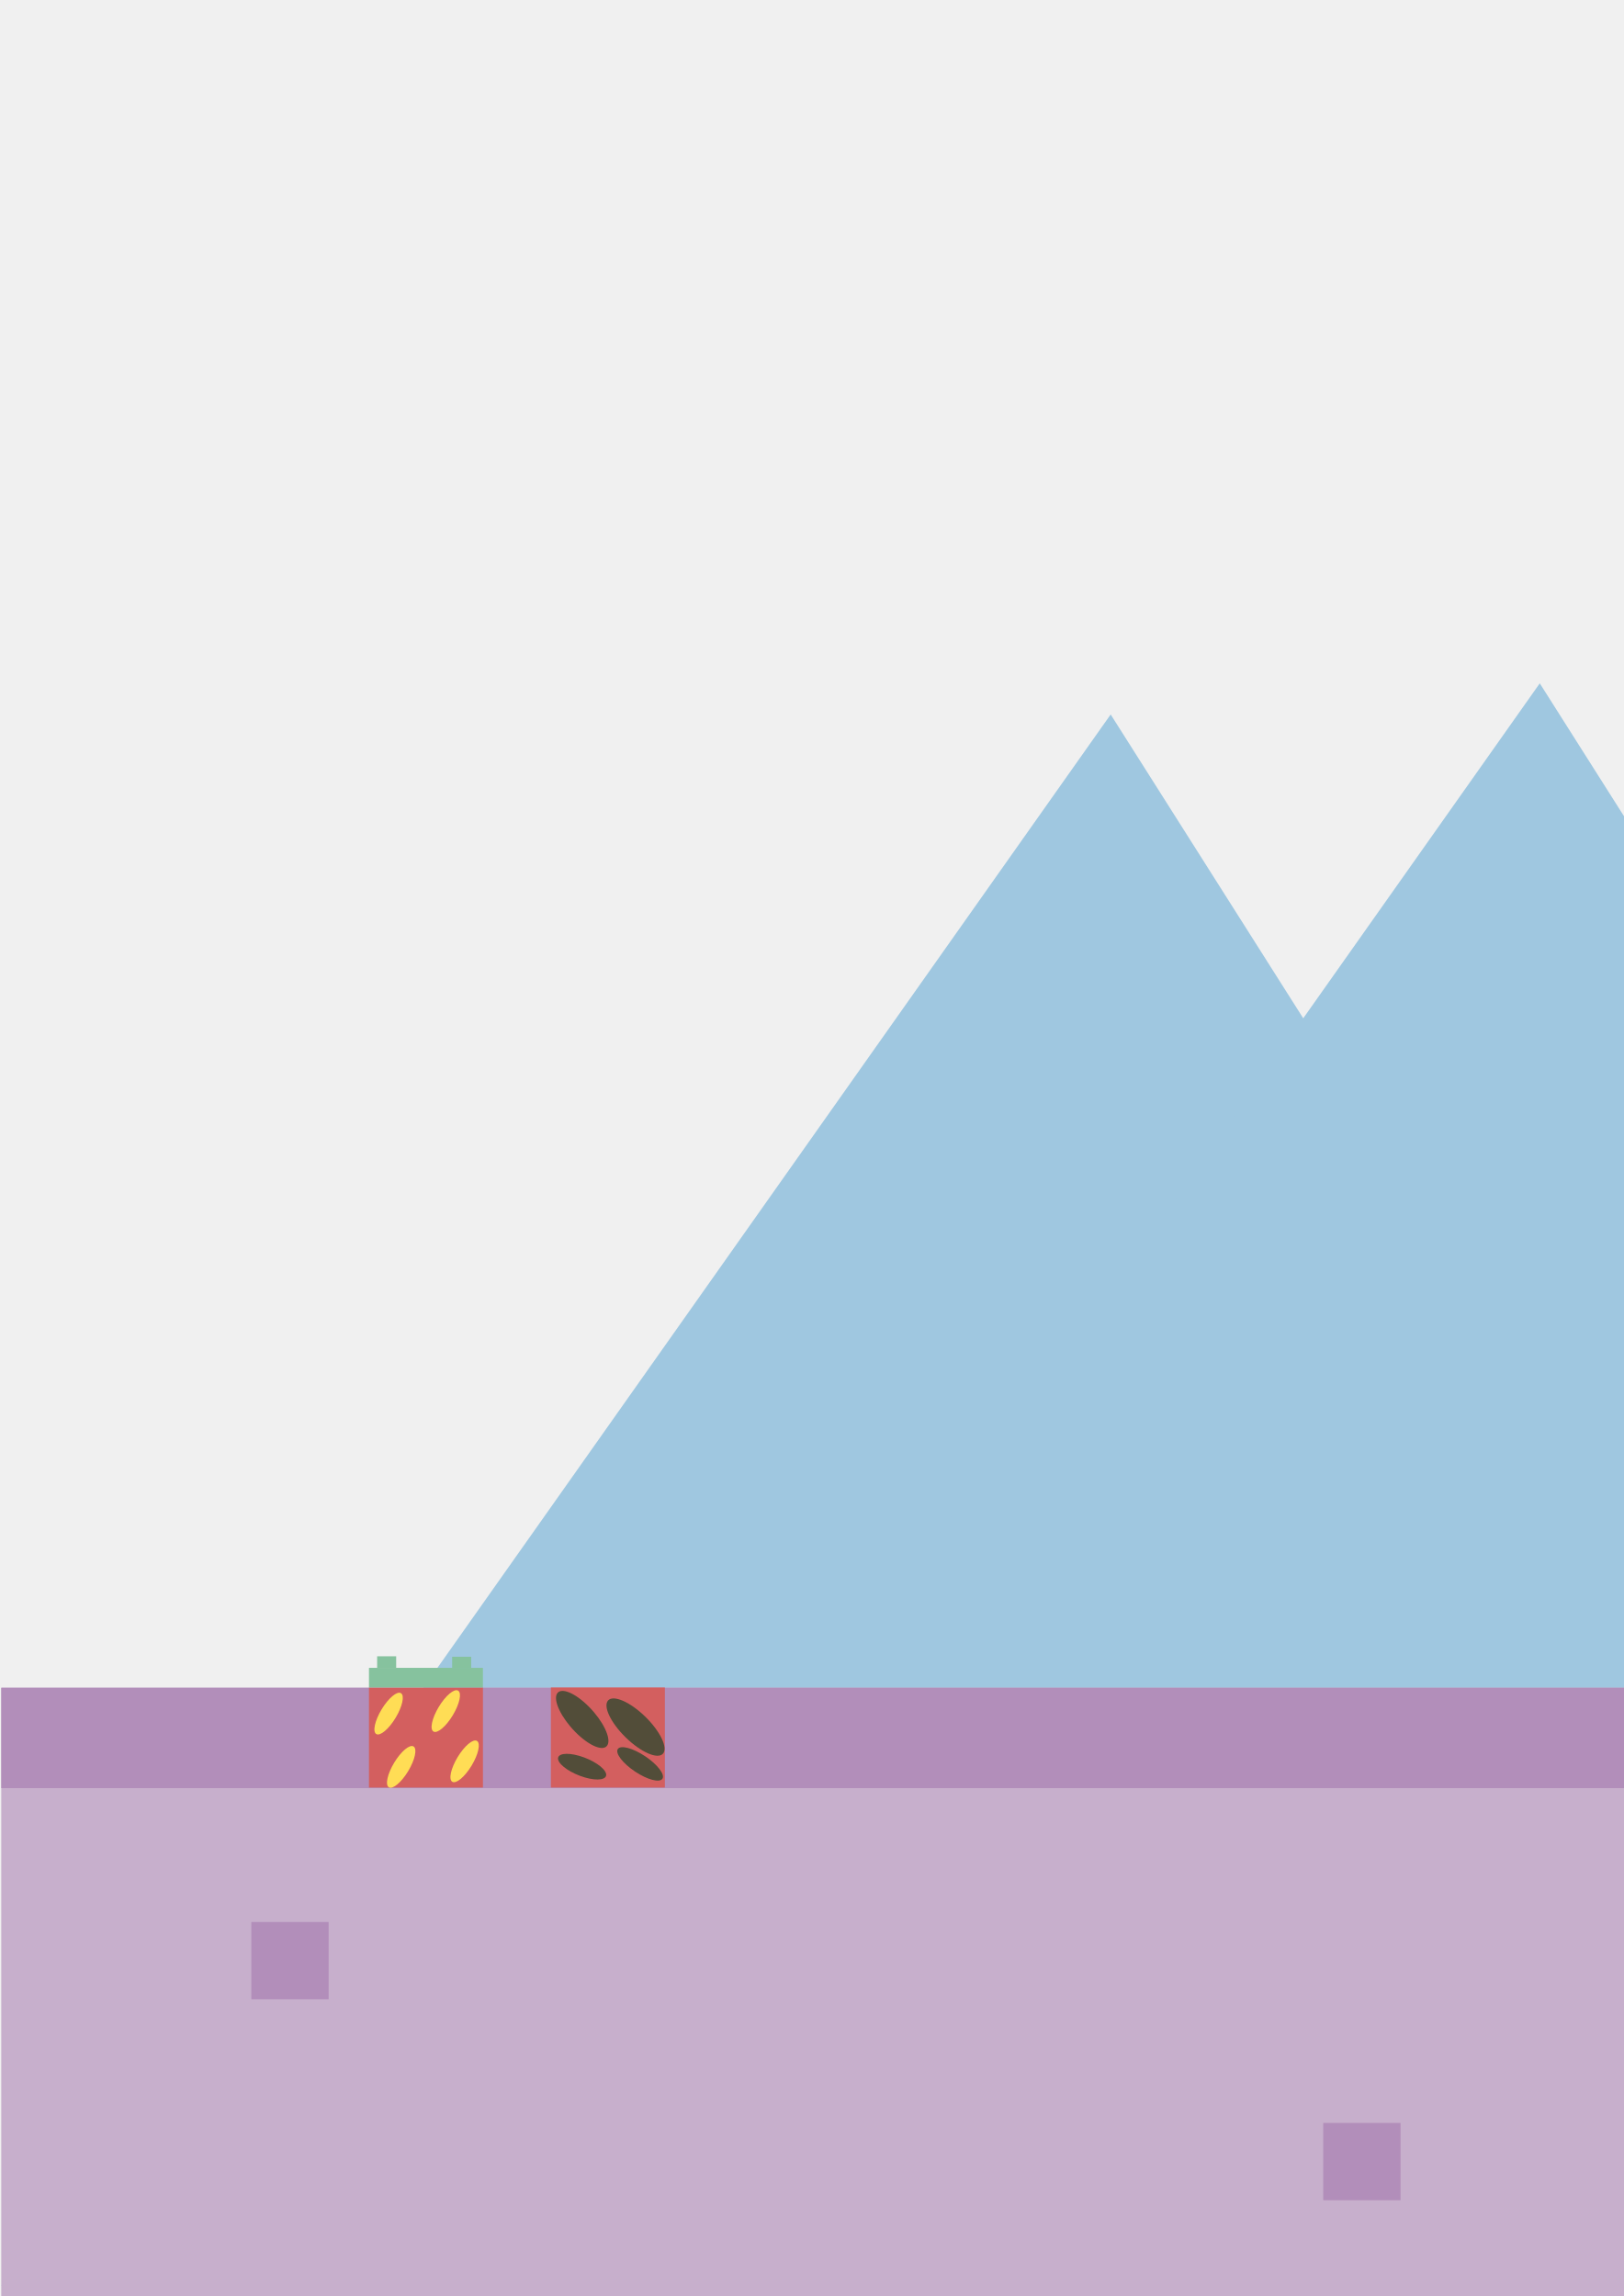
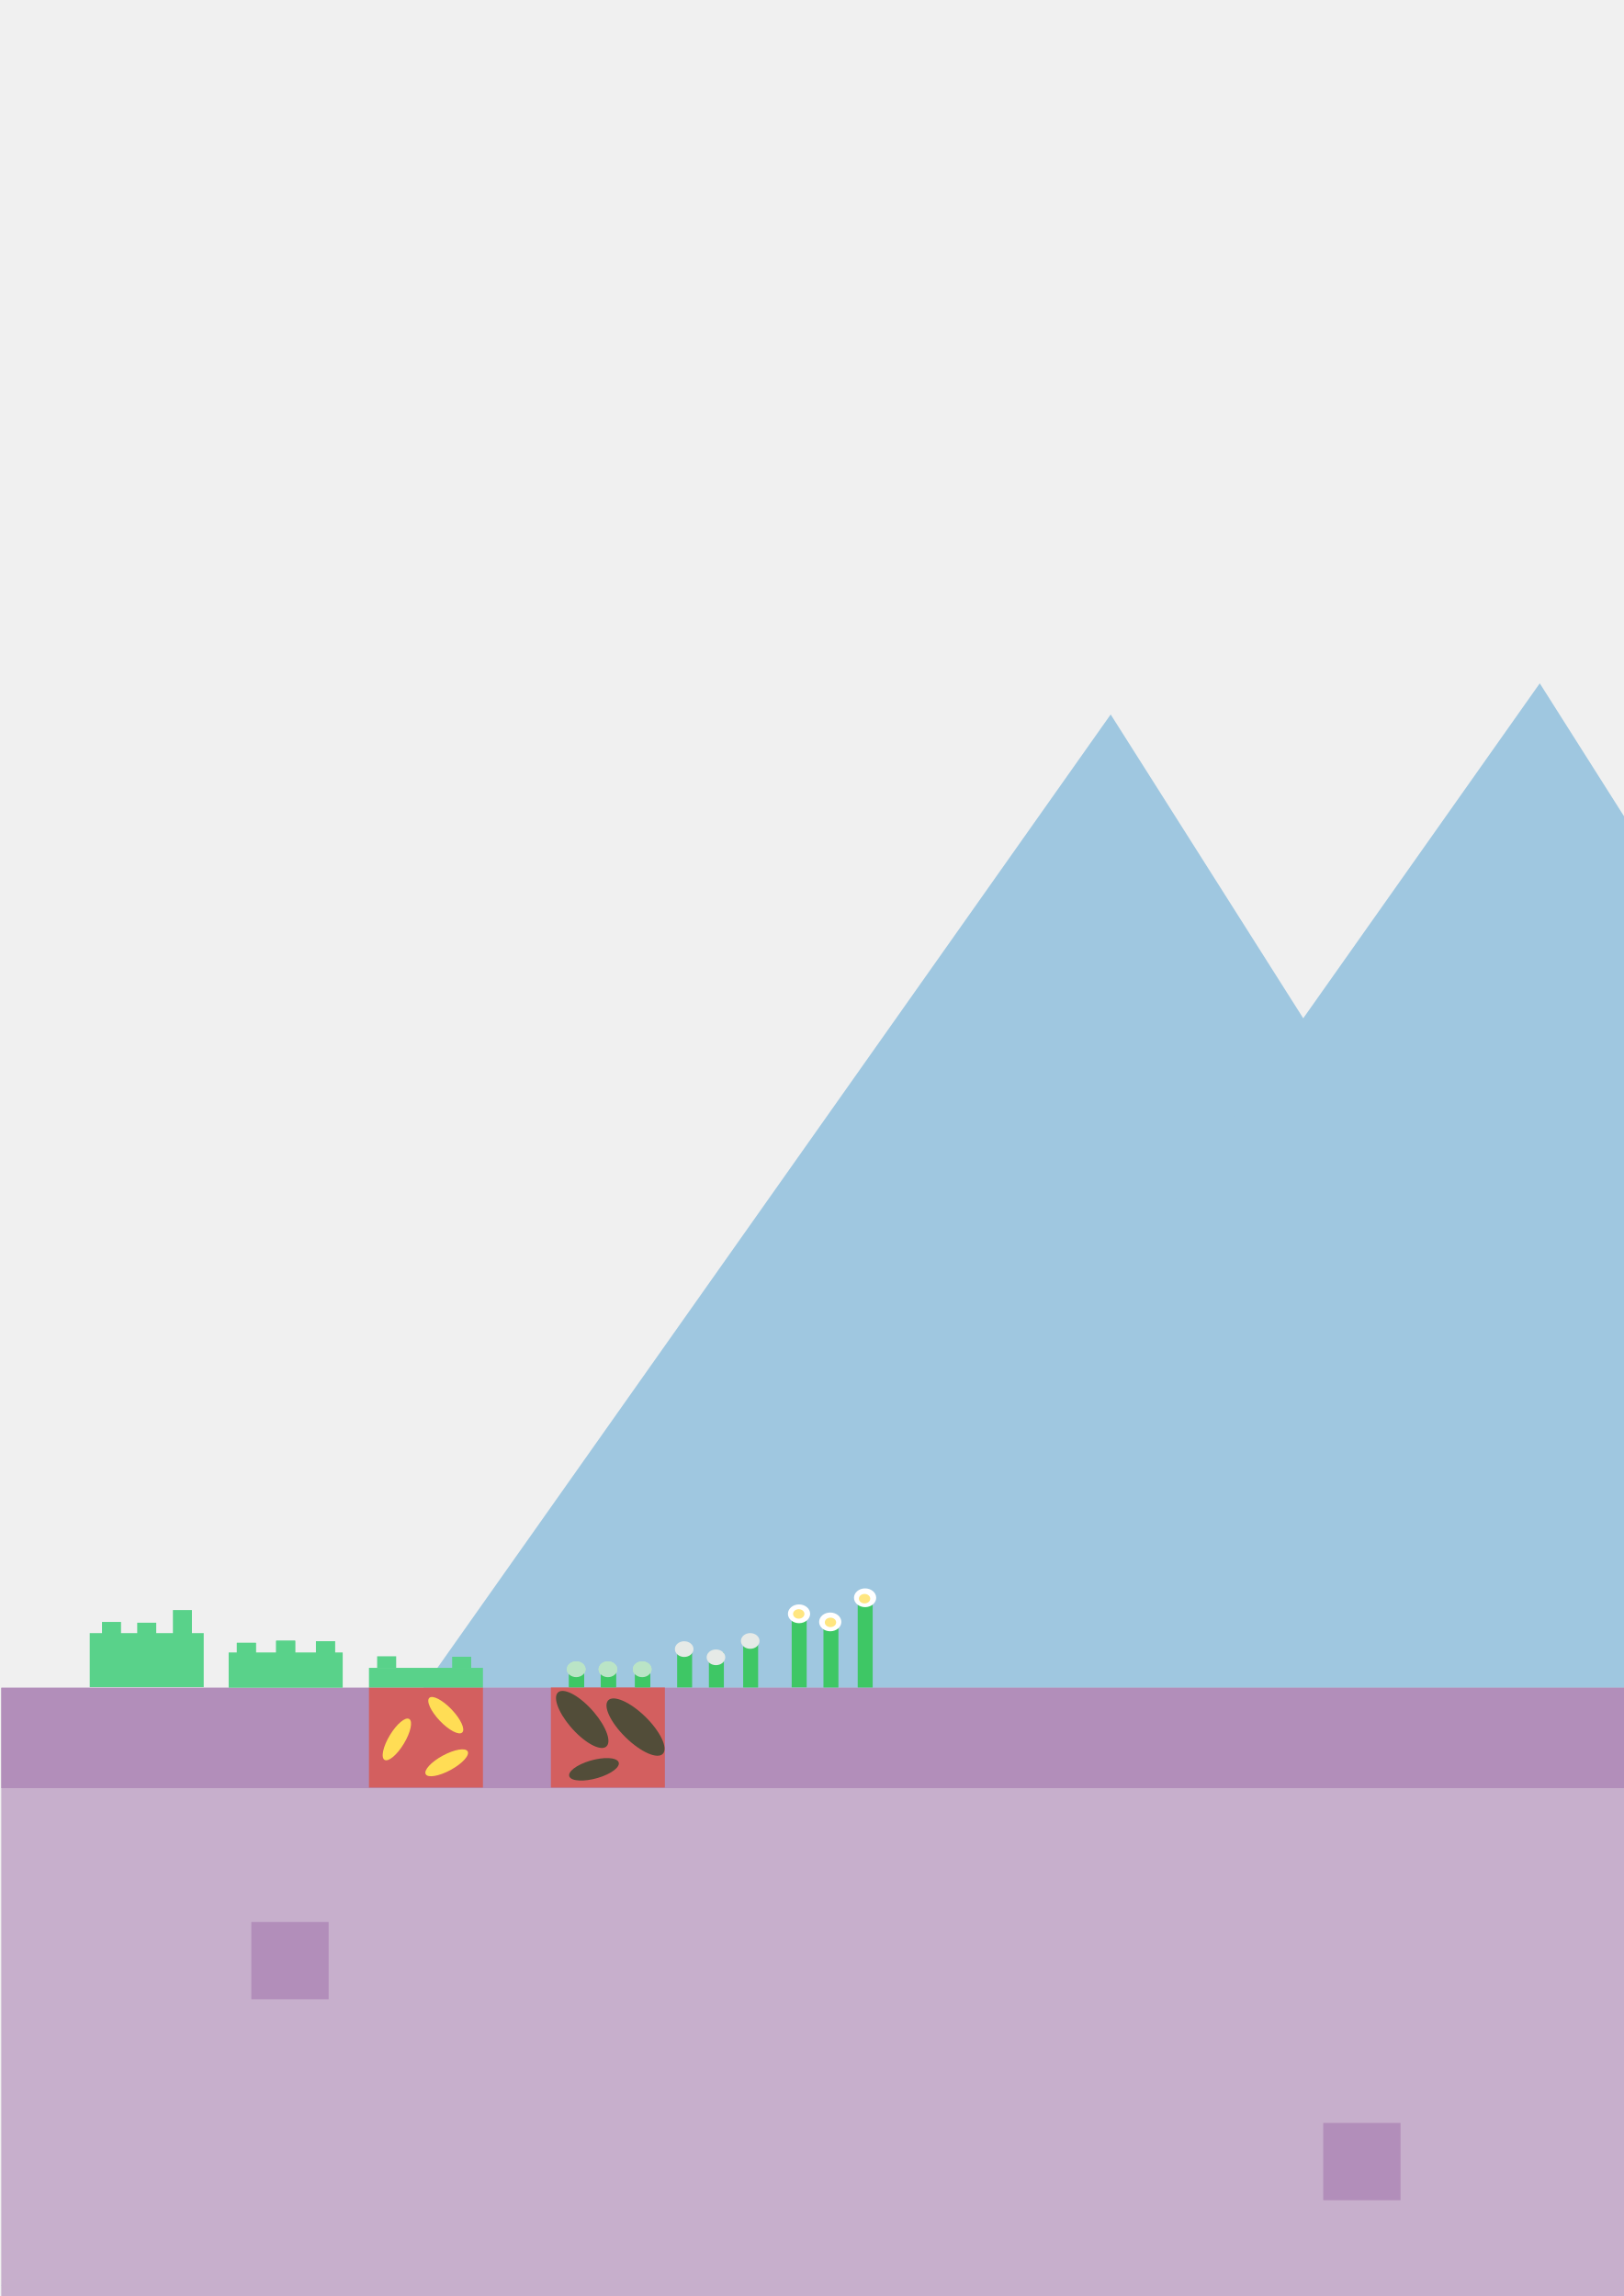
<svg xmlns="http://www.w3.org/2000/svg" width="210mm" height="297mm" viewBox="0 0 210 297" version="1.1" id="svg8">
  <defs id="defs2" />
  <g id="layer1" />
  <g id="layer4" style="display:inline">
    <path style="opacity:1;fill:#9fc7e0;fill-opacity:1;stroke:none;stroke-width:1.323;stroke-miterlimit:4;stroke-dasharray:none;stroke-opacity:1" id="path5440" d="M 77.107,83.821 184.521,280.342 291.934,476.862 68.036,471.625 -155.863,466.388 -39.378,275.104 Z" transform="matrix(0.6158886,0,0,0.531199,96.15798,47.89345)" />
    <path style="opacity:1;fill:#9fc7e0;fill-opacity:1;stroke:none;stroke-width:1.323;stroke-miterlimit:4;stroke-dasharray:none;stroke-opacity:1" id="path5440-3" d="M 77.107,83.821 184.521,280.342 291.934,476.862 68.036,471.625 -155.863,466.388 -39.378,275.104 Z" transform="matrix(0.6158886,0,0,0.531199,151.6552,43.86594)" />
    <path style="opacity:1;fill:#9fc7e0;fill-opacity:1;stroke:none;stroke-width:1.323;stroke-miterlimit:4;stroke-dasharray:none;stroke-opacity:1" id="path5440-1" d="M 77.107,83.821 184.521,280.342 291.934,476.862 68.036,471.625 -155.863,466.388 -39.378,275.104 Z" transform="matrix(0.6158886,0,0,0.531199,939.9286,29.89231)" />
    <path style="opacity:1;fill:#9fc7e0;fill-opacity:1;stroke:none;stroke-width:1.323;stroke-miterlimit:4;stroke-dasharray:none;stroke-opacity:1" id="path5440-3-3" d="M 77.107,83.821 184.521,280.342 291.934,476.862 68.036,471.625 -155.863,466.388 -39.378,275.104 Z" transform="matrix(0.6158886,0,0,0.531199,995.4259,25.86479)" />
  </g>
  <g id="layer3">
    <rect style="opacity:1;fill:#72ba8a;fill-opacity:1;stroke:none;stroke-width:0.624;stroke-miterlimit:4;stroke-dasharray:none;stroke-opacity:1" id="rect5387-7" width="110.974" height="151.564" x="301.22" y="156.149" rx="52.961" />
    <rect style="opacity:1;fill:#a0d0c2;fill-opacity:1;stroke:none;stroke-width:0.692;stroke-miterlimit:4;stroke-dasharray:none;stroke-opacity:1" id="rect5387" width="110.974" height="186.437" x="397.065" y="113.71" rx="52.961" />
    <rect style="opacity:1;fill:#72ba8a;fill-opacity:1;stroke:none;stroke-width:0.624;stroke-miterlimit:4;stroke-dasharray:none;stroke-opacity:1" id="rect5387-7-5" width="110.974" height="151.564" x="-843.935" y="156.311" rx="52.961" transform="scale(-1,1)" />
    <rect style="opacity:1;fill:#a0d0c2;fill-opacity:1;stroke:none;stroke-width:0.692;stroke-miterlimit:4;stroke-dasharray:none;stroke-opacity:1" id="rect5387-4" width="110.974" height="186.437" x="-748.089" y="113.872" rx="52.961" transform="scale(-1,1)" />
  </g>
  <g id="layer2">
    <rect style="opacity:1;fill:#c7afcc;fill-opacity:1;stroke:none;stroke-width:5.535;stroke-miterlimit:4;stroke-dasharray:none;stroke-opacity:1" id="rect4543" width="1202.22" height="80.494" x="0.164" y="218.319" />
    <rect style="opacity:1;fill:#b28eba;fill-opacity:1;stroke:none;stroke-width:3.434;stroke-miterlimit:4;stroke-dasharray:none;stroke-opacity:1" id="rect4545" width="1202.22" height="12.985" x="0.164" y="218.319" />
    <rect style="opacity:1;fill:#b28eba;fill-opacity:1;stroke:none;stroke-width:1.323;stroke-miterlimit:4;stroke-dasharray:none;stroke-opacity:1" id="rect5277" width="10" height="10" x="32.506" y="248.619" />
    <rect style="opacity:1;fill:#b28eba;fill-opacity:1;stroke:none;stroke-width:1.323;stroke-miterlimit:4;stroke-dasharray:none;stroke-opacity:1" id="rect5277-1" width="10" height="10" x="171.137" y="274.613" />
    <rect style="opacity:1;fill:#b28eba;fill-opacity:1;stroke:none;stroke-width:1.323;stroke-miterlimit:4;stroke-dasharray:none;stroke-opacity:1" id="rect5277-1-5" width="10" height="10" x="328.375" y="254.202" />
    <rect style="opacity:1;fill:#b28eba;fill-opacity:1;stroke:none;stroke-width:1.323;stroke-miterlimit:4;stroke-dasharray:none;stroke-opacity:1" id="rect5277-1-5-8" width="10" height="10" x="528.702" y="273.101" />
    <rect style="opacity:1;fill:#b28eba;fill-opacity:1;stroke:none;stroke-width:1.323;stroke-miterlimit:4;stroke-dasharray:none;stroke-opacity:1" id="rect5277-1-5-8-6" width="10" height="10" x="685.94" y="254.958" />
    <rect style="opacity:1;fill:#b28eba;fill-opacity:1;stroke:none;stroke-width:1.323;stroke-miterlimit:4;stroke-dasharray:none;stroke-opacity:1" id="rect5277-1-5-8-6-3" width="10" height="10" x="843.935" y="277.637" />
    <rect style="opacity:1;fill:#b28eba;fill-opacity:1;stroke:none;stroke-width:1.323;stroke-miterlimit:4;stroke-dasharray:none;stroke-opacity:1" id="rect5277-1-5-8-6-3-5" width="10" height="10" x="1052.577" y="247.399" />
  </g>
  <g id="layer5">
    <rect style="opacity:1;fill:#d35f5f;fill-opacity:1;stroke:none;stroke-width:1.569;stroke-miterlimit:4;stroke-dasharray:none;stroke-opacity:1" id="rect5478" width="14.741" height="12.946" x="47.719" y="218.286" />
-     <g id="g5531" transform="matrix(1.019307,0,0,1.019307,-0.9348772,-4.464769)">
-       <rect transform="rotate(31.12703)" rx="11.932" y="160.912" x="156.637" height="6.059" width="2.073" id="rect5480" style="opacity:1;fill:#ffdd55;fill-opacity:1;stroke:none;stroke-width:1.579;stroke-miterlimit:4;stroke-dasharray:none;stroke-opacity:1" />
-       <rect transform="rotate(31.12703)" rx="11.932" y="156.888" x="162.682" height="6.059" width="2.073" id="rect5480-2" style="opacity:1;fill:#ffdd55;fill-opacity:1;stroke:none;stroke-width:1.579;stroke-miterlimit:4;stroke-dasharray:none;stroke-opacity:1" />
-       <rect transform="rotate(31.12703)" rx="11.932" y="161.112" x="168.027" height="6.059" width="2.073" id="rect5480-2-7" style="opacity:1;fill:#ffdd55;fill-opacity:1;stroke:none;stroke-width:1.579;stroke-miterlimit:4;stroke-dasharray:none;stroke-opacity:1" />
-       <rect transform="rotate(31.12703)" rx="11.932" y="165.875" x="161.5" height="6.059" width="2.073" id="rect5480-2-9" style="opacity:1;fill:#ffdd55;fill-opacity:1;stroke:none;stroke-width:1.579;stroke-miterlimit:4;stroke-dasharray:none;stroke-opacity:1" />
-     </g>
+     <rect style="opacity:1;fill:#ffdd55;fill-opacity:1;stroke:none;stroke-width:1.609;stroke-miterlimit:4;stroke-dasharray:none;stroke-opacity:1" id="rect5480" width="2.113" height="6.176" x="159.195" y="162.987" rx="12.162" transform="rotate(31.12703)" />
+     <rect style="opacity:1;fill:#ffdd55;fill-opacity:1;stroke:none;stroke-width:1.609;stroke-miterlimit:4;stroke-dasharray:none;stroke-opacity:1" id="rect5480-2" width="2.113" height="6.176" x="-112.229" y="197.386" rx="12.162" transform="rotate(-43.57705)" />
+     <rect style="opacity:1;fill:#ffdd55;fill-opacity:1;stroke:none;stroke-width:1.609;stroke-miterlimit:4;stroke-dasharray:none;stroke-opacity:1" id="rect5480-2-9" width="2.113" height="6.176" x="226.944" y="54.79" rx="12.162" transform="rotate(61.53915)" />
  </g>
  <g id="g5545">
    <rect y="218.286" x="71.249" height="12.946" width="14.741" id="rect5533" style="opacity:1;fill:#d35f5f;fill-opacity:1;stroke:none;stroke-width:1.569;stroke-miterlimit:4;stroke-dasharray:none;stroke-opacity:1" />
-     <g id="g5555">
-       <rect style="opacity:1;fill:#524d39;fill-opacity:1;stroke:none;stroke-width:2.614;stroke-miterlimit:4;stroke-dasharray:none;stroke-opacity:1" id="rect5535" width="3.698" height="9.315" x="-108.735" y="176.283" rx="21.284" transform="matrix(0.4837755,-0.8751921,0.7019373,0.7122388,0,0)" />
-       <rect style="opacity:1;fill:#524d39;fill-opacity:1;stroke:none;stroke-width:2.732;stroke-miterlimit:4;stroke-dasharray:none;stroke-opacity:1" id="rect5537" width="3.822" height="9.84" x="-115.752" y="178.387" rx="22.002" transform="matrix(0.471678,-0.8817709,0.7413255,0.6711457,0,0)" />
-       <rect style="opacity:1;fill:#524d39;fill-opacity:1;stroke:none;stroke-width:1.806;stroke-miterlimit:4;stroke-dasharray:none;stroke-opacity:1" id="rect5539" width="2.372" height="6.933" x="142.665" y="-198.972" rx="13.652" transform="rotate(123.7123)" />
-       <rect style="opacity:1;fill:#524d39;fill-opacity:1;stroke:none;stroke-width:1.916;stroke-miterlimit:4;stroke-dasharray:none;stroke-opacity:1" id="rect5541" width="2.866" height="6.455" x="227.554" y="-24.958" rx="16.496" transform="matrix(0.2377066,0.971337,-0.9597391,-0.2808929,0,0)" />
-     </g>
+     <rect transform="matrix(0.4837755,-0.8751921,0.7019373,0.7122388,0,0)" rx="21.284" y="176.283" x="-108.735" height="9.315" width="3.698" id="rect5535" style="opacity:1;fill:#524d39;fill-opacity:1;stroke:none;stroke-width:2.614;stroke-miterlimit:4;stroke-dasharray:none;stroke-opacity:1" />
+     <rect transform="matrix(0.471678,-0.8817709,0.7413255,0.6711457,0,0)" rx="22.002" y="178.387" x="-115.752" height="9.84" width="3.822" id="rect5537" style="opacity:1;fill:#524d39;fill-opacity:1;stroke:none;stroke-width:2.732;stroke-miterlimit:4;stroke-dasharray:none;stroke-opacity:1" />
+     <rect transform="matrix(-0.7741997,-0.6329414,0.935645,-0.3529427,0,0)" rx="16.496" y="-151.783" x="-280.195" height="6.455" width="2.866" id="rect5541" style="opacity:1;fill:#524d39;fill-opacity:1;stroke:none;stroke-width:1.916;stroke-miterlimit:4;stroke-dasharray:none;stroke-opacity:1" />
  </g>
  <g id="layer6">
-     <rect style="opacity:1;fill:#86c29e;fill-opacity:1;stroke:none;stroke-width:1.365;stroke-miterlimit:4;stroke-dasharray:none;stroke-opacity:1" id="rect5558" width="14.741" height="2.54" x="47.719" y="215.746" />
-     <rect style="opacity:1;fill:#86c29e;fill-opacity:1;stroke:none;stroke-width:1.739;stroke-miterlimit:4;stroke-dasharray:none;stroke-opacity:1" id="rect5560" width="2.46" height="1.497" x="48.778" y="214.25" />
-     <rect style="opacity:1;fill:#86c29e;fill-opacity:1;stroke:none;stroke-width:1.739;stroke-miterlimit:4;stroke-dasharray:none;stroke-opacity:1" id="rect5560-3" width="2.46" height="1.497" x="58.478" y="214.31" />
+     <rect style="opacity:1;fill:#59d28a;fill-opacity:1;stroke:none;stroke-width:1.365;stroke-miterlimit:4;stroke-dasharray:none;stroke-opacity:1" id="rect5558" width="14.741" height="2.54" x="47.719" y="215.746" />
+     <rect style="opacity:1;fill:#59d28a;fill-opacity:1;stroke:none;stroke-width:1.739;stroke-miterlimit:4;stroke-dasharray:none;stroke-opacity:1" id="rect5560" width="2.46" height="1.497" x="48.778" y="214.25" />
+     <rect style="opacity:1;fill:#59d28a;fill-opacity:1;stroke:none;stroke-width:1.739;stroke-miterlimit:4;stroke-dasharray:none;stroke-opacity:1" id="rect5560-3" width="2.46" height="1.497" x="58.478" y="214.31" />
+   </g>
+   <g id="g5598">
+     <rect y="213.784" x="29.577" height="4.503" width="14.741" id="rect5592" style="opacity:1;fill:#59d28a;fill-opacity:1;stroke:none;stroke-width:1.817;stroke-miterlimit:4;stroke-dasharray:none;stroke-opacity:1" />
+     <rect y="212.511" x="30.635" height="1.802" width="2.46" id="rect5594" style="opacity:1;fill:#59d28a;fill-opacity:1;stroke:none;stroke-width:1.908;stroke-miterlimit:4;stroke-dasharray:none;stroke-opacity:1" />
+     <rect y="212.296" x="40.864" height="2.653" width="2.46" id="rect5596" style="opacity:1;fill:#59d28a;fill-opacity:1;stroke:none;stroke-width:2.315;stroke-miterlimit:4;stroke-dasharray:none;stroke-opacity:1" />
+     <rect y="212.236" x="35.717" height="2.653" width="2.46" id="rect5596-0" style="opacity:1;fill:#59d28a;fill-opacity:1;stroke:none;stroke-width:2.315;stroke-miterlimit:4;stroke-dasharray:none;stroke-opacity:1" />
+   </g>
+   <g id="g5623">
+     <rect style="opacity:1;fill:#59d28a;fill-opacity:1;stroke:none;stroke-width:1.817;stroke-miterlimit:4;stroke-dasharray:none;stroke-opacity:1" id="rect5615" width="14.741" height="4.503" x="29.577" y="213.784" />
+     <rect style="opacity:1;fill:#59d28a;fill-opacity:1;stroke:none;stroke-width:1.908;stroke-miterlimit:4;stroke-dasharray:none;stroke-opacity:1" id="rect5617" width="2.46" height="1.802" x="30.635" y="212.511" />
+     <rect style="opacity:1;fill:#59d28a;fill-opacity:1;stroke:none;stroke-width:2.315;stroke-miterlimit:4;stroke-dasharray:none;stroke-opacity:1" id="rect5619" width="2.46" height="2.653" x="40.864" y="212.296" />
+     <rect style="opacity:1;fill:#59d28a;fill-opacity:1;stroke:none;stroke-width:2.315;stroke-miterlimit:4;stroke-dasharray:none;stroke-opacity:1" id="rect5621" width="2.46" height="2.653" x="35.717" y="212.236" />
+     <rect style="opacity:1;fill:#59d28a;fill-opacity:1;stroke:none;stroke-width:2.263;stroke-miterlimit:4;stroke-dasharray:none;stroke-opacity:1" id="rect5615-3" width="14.741" height="6.989" x="11.606" y="211.252" />
+     <rect style="opacity:1;fill:#59d28a;fill-opacity:1;stroke:none;stroke-width:2.378;stroke-miterlimit:4;stroke-dasharray:none;stroke-opacity:1" id="rect5617-7" width="2.46" height="2.797" x="13.193" y="209.806" />
+     <rect style="opacity:1;fill:#59d28a;fill-opacity:1;stroke:none;stroke-width:3.279;stroke-miterlimit:4;stroke-dasharray:none;stroke-opacity:1" id="rect5619-5" width="2.46" height="5.32" x="22.364" y="208.27" />
+     <rect style="opacity:1;fill:#59d28a;fill-opacity:1;stroke:none;stroke-width:2.885;stroke-miterlimit:4;stroke-dasharray:none;stroke-opacity:1" id="rect5621-2" width="2.46" height="4.117" x="17.746" y="209.907" />
+   </g>
+   <g id="g5663" style="display:inline">
+     <rect y="216.229" x="73.608" height="2.021" width="1.937" id="rect5657" style="opacity:1;fill:#3ec765;fill-opacity:1;stroke:none;stroke-width:0.441;stroke-miterlimit:4;stroke-dasharray:none;stroke-opacity:1" />
+     <ellipse style="opacity:1;fill:#bae4c6;fill-opacity:1;stroke:none;stroke-width:1.292;stroke-miterlimit:4;stroke-dasharray:none;stroke-opacity:1" id="path5665" cx="74.522" cy="215.929" rx="1.204" ry="1.016" />
+     <rect y="216.233" x="77.715" height="2.021" width="1.937" id="rect5657-7" style="opacity:1;fill:#3ec765;fill-opacity:1;stroke:none;stroke-width:0.441;stroke-miterlimit:4;stroke-dasharray:none;stroke-opacity:1" />
+     <ellipse style="opacity:1;fill:#bae4c6;fill-opacity:1;stroke:none;stroke-width:1.292;stroke-miterlimit:4;stroke-dasharray:none;stroke-opacity:1" id="path5665-4" cx="78.628" cy="215.933" rx="1.204" ry="1.016" />
+     <rect y="216.233" x="82.147" height="2.021" width="1.937" id="rect5657-7-7" style="opacity:1;fill:#3ec765;fill-opacity:1;stroke:none;stroke-width:0.441;stroke-miterlimit:4;stroke-dasharray:none;stroke-opacity:1" />
+     <ellipse style="opacity:1;fill:#bae4c6;fill-opacity:1;stroke:none;stroke-width:1.292;stroke-miterlimit:4;stroke-dasharray:none;stroke-opacity:1" id="path5665-4-9" cx="83.06" cy="215.933" rx="1.204" ry="1.016" />
+   </g>
+   <g id="g5715" style="display:inline">
+     <rect style="opacity:1;fill:#3ec765;fill-opacity:1;stroke:none;stroke-width:0.441;stroke-miterlimit:4;stroke-dasharray:none;stroke-opacity:1" id="rect5703" width="1.937" height="2.021" x="73.608" y="216.229" />
+     <ellipse ry="1.016" rx="1.204" cy="215.929" cx="74.522" id="ellipse5705" style="opacity:1;fill:#bae4c6;fill-opacity:1;stroke:none;stroke-width:1.292;stroke-miterlimit:4;stroke-dasharray:none;stroke-opacity:1" />
+     <rect style="opacity:1;fill:#3ec765;fill-opacity:1;stroke:none;stroke-width:0.441;stroke-miterlimit:4;stroke-dasharray:none;stroke-opacity:1" id="rect5707" width="1.937" height="2.021" x="77.715" y="216.233" />
+     <ellipse ry="1.016" rx="1.204" cy="215.933" cx="78.628" id="ellipse5709" style="opacity:1;fill:#bae4c6;fill-opacity:1;stroke:none;stroke-width:1.292;stroke-miterlimit:4;stroke-dasharray:none;stroke-opacity:1" />
+     <rect style="opacity:1;fill:#3ec765;fill-opacity:1;stroke:none;stroke-width:0.441;stroke-miterlimit:4;stroke-dasharray:none;stroke-opacity:1" id="rect5711" width="1.937" height="2.021" x="82.147" y="216.233" />
+     <ellipse ry="1.016" rx="1.204" cy="215.933" cx="83.06" id="ellipse5713" style="opacity:1;fill:#bae4c6;fill-opacity:1;stroke:none;stroke-width:1.292;stroke-miterlimit:4;stroke-dasharray:none;stroke-opacity:1" />
+     <rect style="opacity:1;fill:#3ec765;fill-opacity:1;stroke:none;stroke-width:0.66;stroke-miterlimit:4;stroke-dasharray:none;stroke-opacity:1" id="rect5703-0" width="1.937" height="4.521" x="87.577" y="213.76" />
+     <ellipse ry="1.016" rx="1.204" cy="213.32" cx="88.49" id="ellipse5705-8" style="opacity:1;fill:#e6eae7;fill-opacity:1;stroke:none;stroke-width:1.292;stroke-miterlimit:4;stroke-dasharray:none;stroke-opacity:1" />
+     <rect style="opacity:1;fill:#3ec765;fill-opacity:1;stroke:none;stroke-width:0.66;stroke-miterlimit:4;stroke-dasharray:none;stroke-opacity:1" id="rect5707-1" width="1.937" height="4.521" x="91.684" y="213.77" />
+     <ellipse ry="1.016" rx="1.204" cy="214.382" cx="92.597" id="ellipse5709-1" style="opacity:1;fill:#e6eae7;fill-opacity:1;stroke:none;stroke-width:1.292;stroke-miterlimit:4;stroke-dasharray:none;stroke-opacity:1" />
+     <rect style="opacity:1;fill:#3ec765;fill-opacity:1;stroke:none;stroke-width:0.736;stroke-miterlimit:4;stroke-dasharray:none;stroke-opacity:1" id="rect5711-4" width="1.937" height="5.623" x="96.116" y="212.667" />
+     <ellipse ry="1.016" rx="1.204" cy="212.266" cx="97.029" id="ellipse5713-1" style="opacity:1;fill:#e6eae7;fill-opacity:1;stroke:none;stroke-width:1.292;stroke-miterlimit:4;stroke-dasharray:none;stroke-opacity:1" />
+   </g>
+   <g id="g5771" style="display:inline">
+     <rect y="216.229" x="73.608" height="2.021" width="1.937" id="rect5747" style="opacity:1;fill:#3ec765;fill-opacity:1;stroke:none;stroke-width:0.441;stroke-miterlimit:4;stroke-dasharray:none;stroke-opacity:1" />
+     <ellipse style="opacity:1;fill:#bae4c6;fill-opacity:1;stroke:none;stroke-width:1.292;stroke-miterlimit:4;stroke-dasharray:none;stroke-opacity:1" id="ellipse5749" cx="74.522" cy="215.929" rx="1.204" ry="1.016" />
+     <rect y="216.233" x="77.715" height="2.021" width="1.937" id="rect5751" style="opacity:1;fill:#3ec765;fill-opacity:1;stroke:none;stroke-width:0.441;stroke-miterlimit:4;stroke-dasharray:none;stroke-opacity:1" />
+     <ellipse style="opacity:1;fill:#bae4c6;fill-opacity:1;stroke:none;stroke-width:1.292;stroke-miterlimit:4;stroke-dasharray:none;stroke-opacity:1" id="ellipse5753" cx="78.628" cy="215.933" rx="1.204" ry="1.016" />
+     <rect y="216.233" x="82.147" height="2.021" width="1.937" id="rect5755" style="opacity:1;fill:#3ec765;fill-opacity:1;stroke:none;stroke-width:0.441;stroke-miterlimit:4;stroke-dasharray:none;stroke-opacity:1" />
+     <ellipse style="opacity:1;fill:#bae4c6;fill-opacity:1;stroke:none;stroke-width:1.292;stroke-miterlimit:4;stroke-dasharray:none;stroke-opacity:1" id="ellipse5757" cx="83.06" cy="215.933" rx="1.204" ry="1.016" />
+     <rect y="209.185" x="102.394" height="9.087" width="1.937" id="rect5759" style="opacity:1;fill:#3ec765;fill-opacity:1;stroke:none;stroke-width:0.936;stroke-miterlimit:4;stroke-dasharray:none;stroke-opacity:1" />
+     <ellipse style="opacity:1;fill:#ffffff;fill-opacity:1;stroke:none;stroke-width:1.543;stroke-miterlimit:4;stroke-dasharray:none;stroke-opacity:1" id="ellipse5761" cx="103.342" cy="208.754" rx="1.437" ry="1.213" />
+     <rect y="209.939" x="106.501" height="8.352" width="1.937" id="rect5763" style="opacity:1;fill:#3ec765;fill-opacity:1;stroke:none;stroke-width:0.897;stroke-miterlimit:4;stroke-dasharray:none;stroke-opacity:1" />
+     <ellipse style="opacity:1;fill:#ffffff;fill-opacity:1;stroke:none;stroke-width:1.543;stroke-miterlimit:4;stroke-dasharray:none;stroke-opacity:1" id="ellipse5765" cx="107.378" cy="209.802" rx="1.437" ry="1.213" />
+     <rect y="206.988" x="110.932" height="11.303" width="1.937" id="rect5767" style="opacity:1;fill:#3ec765;fill-opacity:1;stroke:none;stroke-width:1.043;stroke-miterlimit:4;stroke-dasharray:none;stroke-opacity:1" />
+     <ellipse style="opacity:1;fill:#ffffff;fill-opacity:1;stroke:none;stroke-width:1.543;stroke-miterlimit:4;stroke-dasharray:none;stroke-opacity:1" id="ellipse5769" cx="111.886" cy="206.68" rx="1.437" ry="1.213" />
+     <ellipse style="opacity:1;fill:#ffe680;fill-opacity:1;stroke:none;stroke-width:2.425;stroke-miterlimit:4;stroke-dasharray:none;stroke-opacity:1" id="path5773" cx="103.305" cy="208.772" rx="0.735" ry="0.612" />
+     <ellipse style="opacity:1;fill:#ffe680;fill-opacity:1;stroke:none;stroke-width:2.425;stroke-miterlimit:4;stroke-dasharray:none;stroke-opacity:1" id="path5773-0" cx="107.409" cy="209.865" rx="0.735" ry="0.612" />
+     <ellipse style="opacity:1;fill:#ffe680;fill-opacity:1;stroke:none;stroke-width:2.425;stroke-miterlimit:4;stroke-dasharray:none;stroke-opacity:1" id="path5773-0-8" cx="111.819" cy="206.797" rx="0.735" ry="0.612" />
  </g>
</svg>
